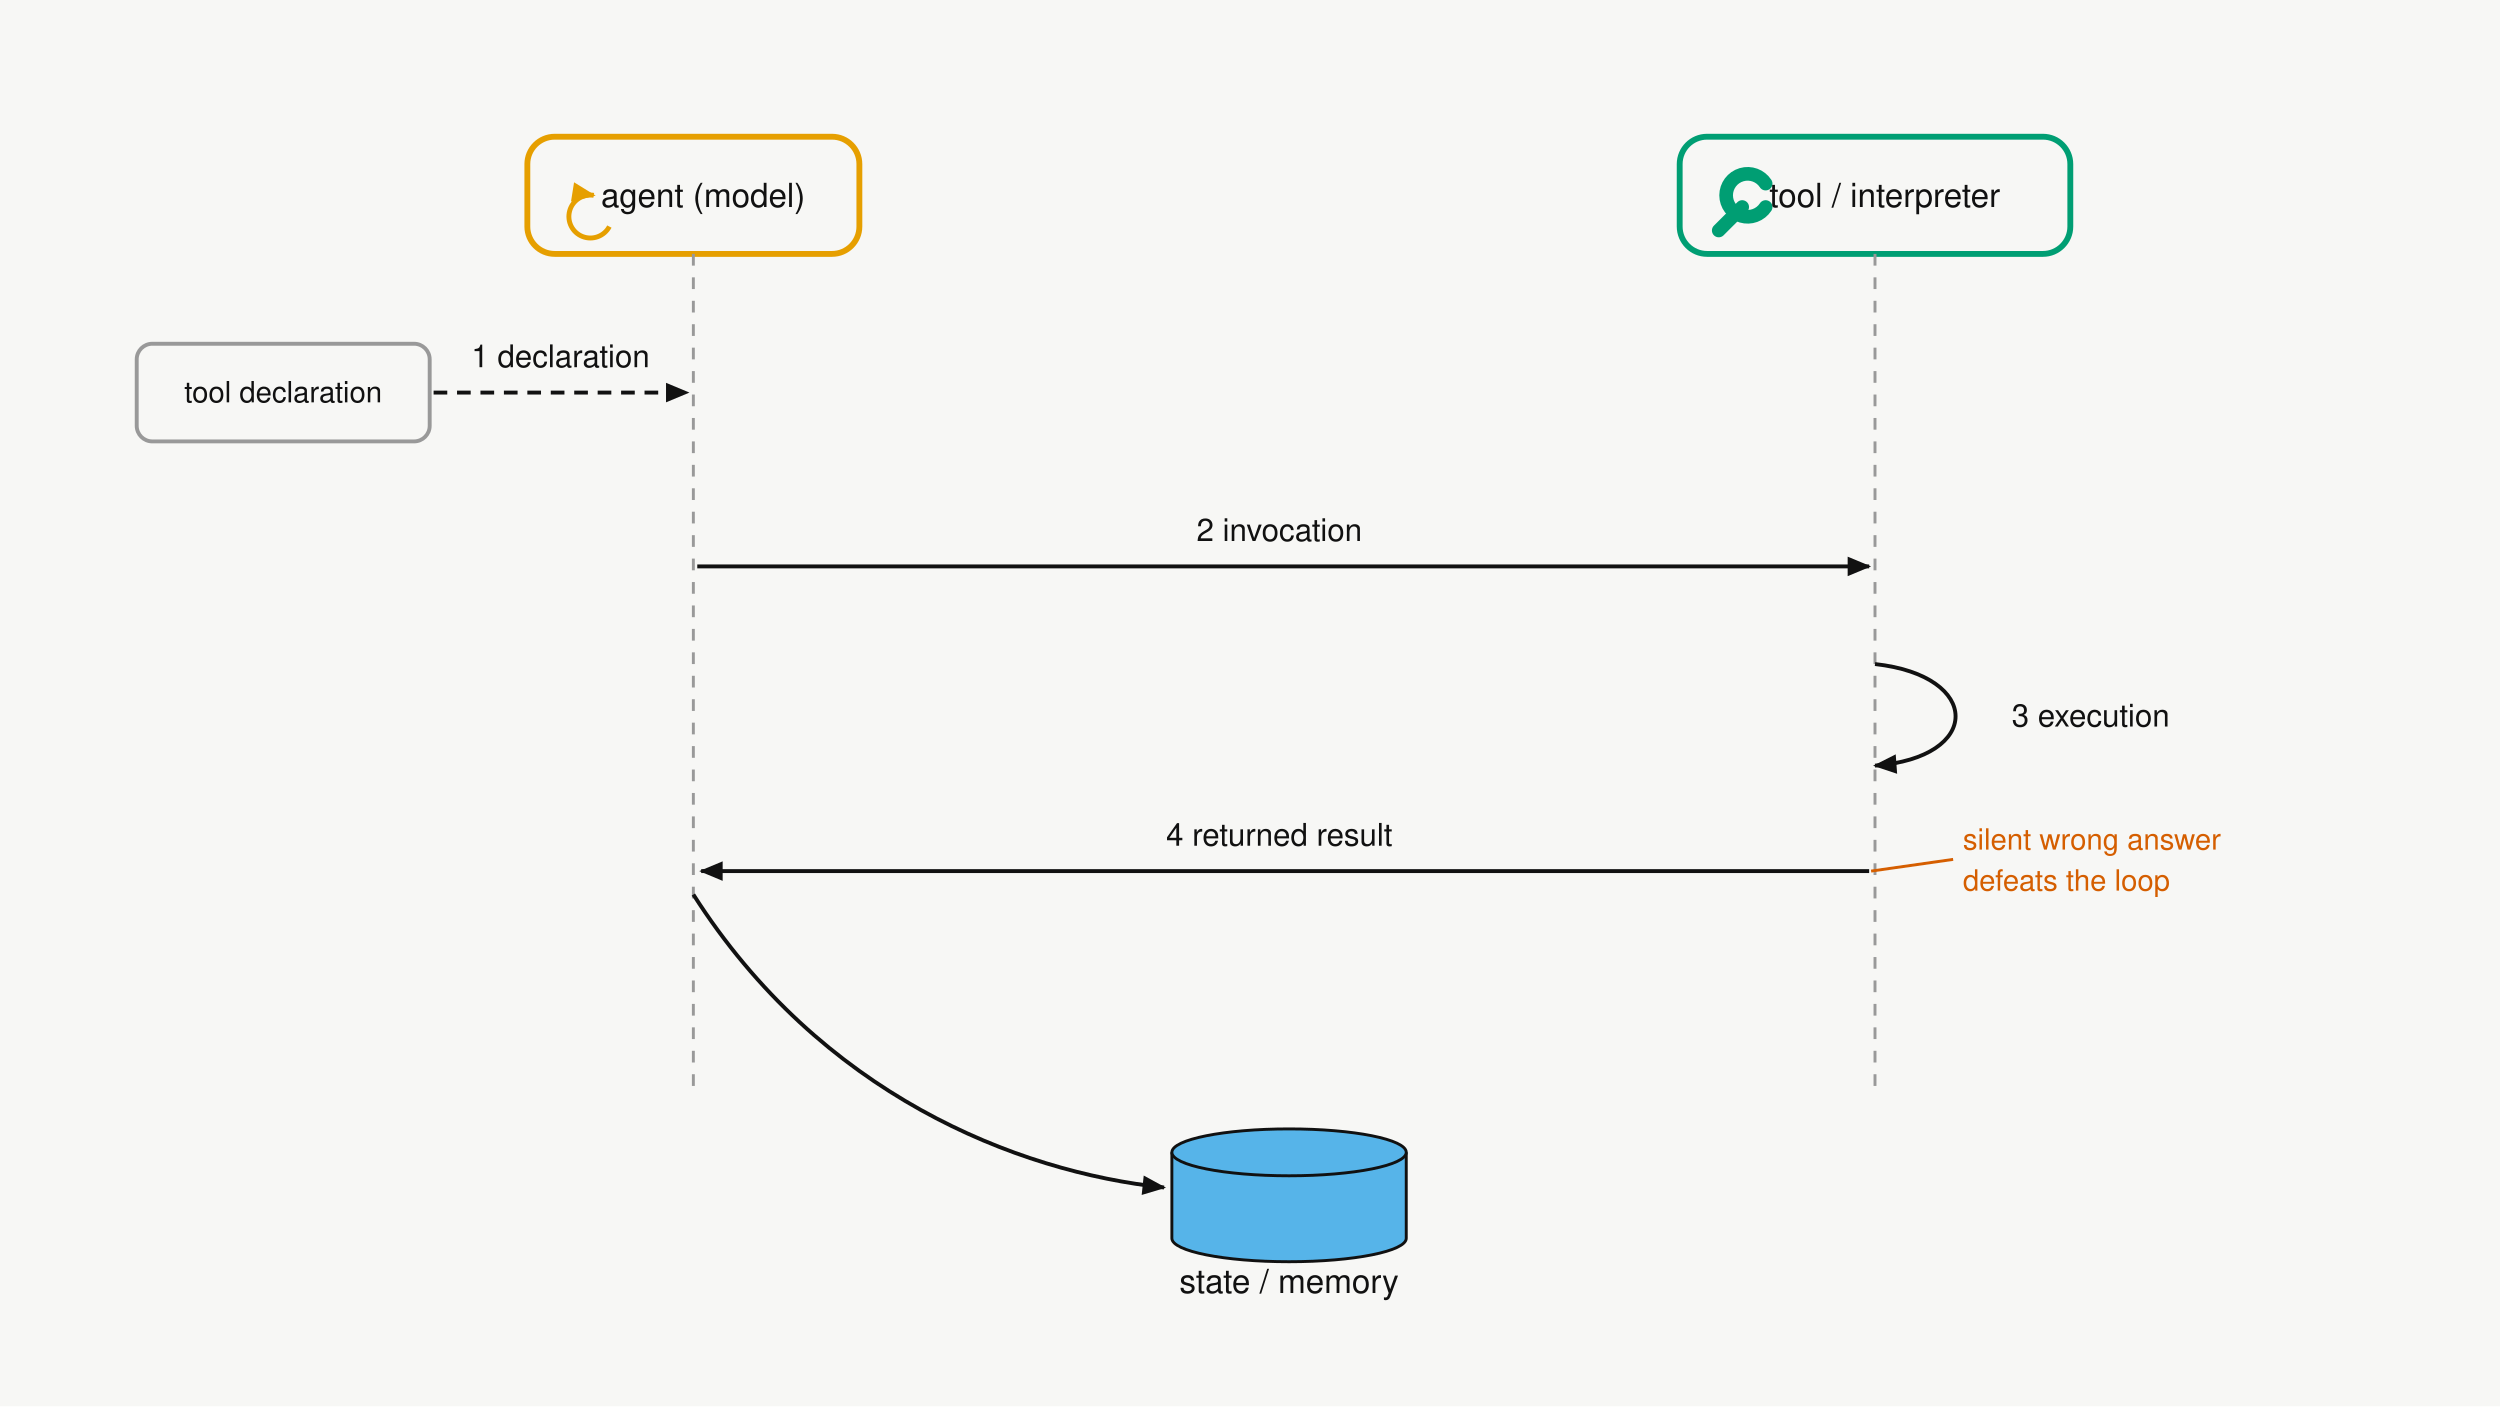
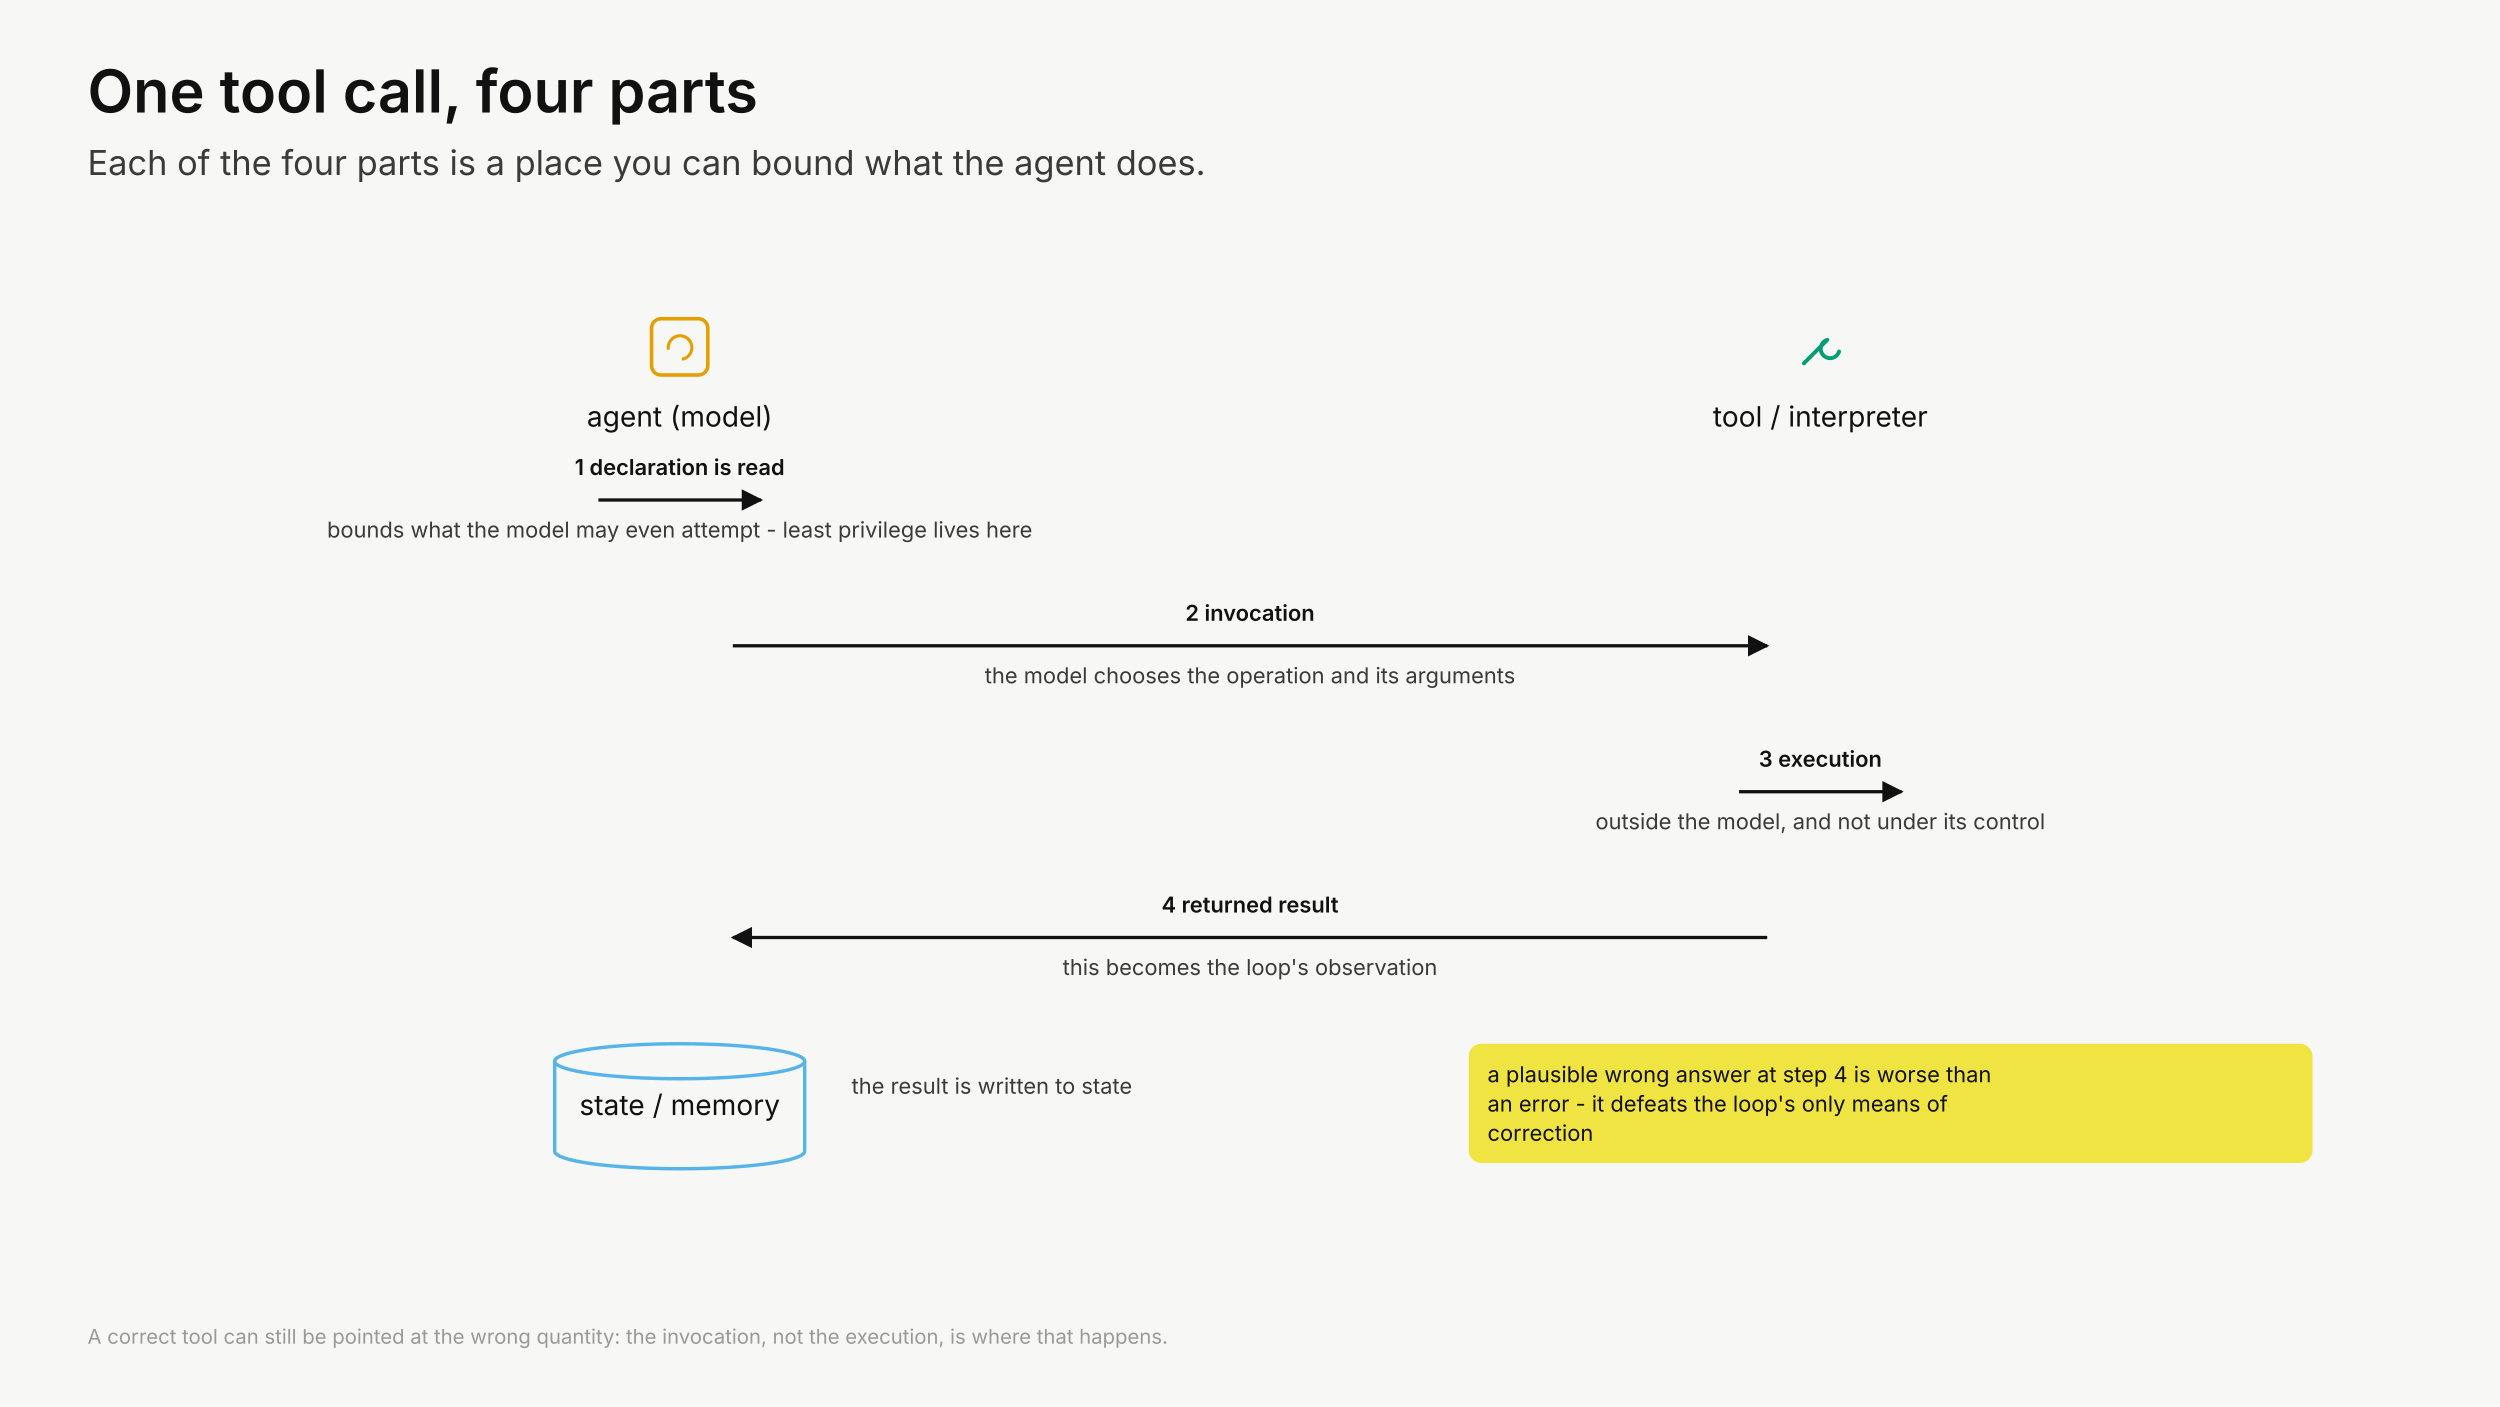
- <svg xmlns="http://www.w3.org/2000/svg" width="1280" height="720" viewBox="0 0 1280 720" font-family="Helvetica, Arial, sans-serif">
+ <svg xmlns="http://www.w3.org/2000/svg" width="1600" height="900" viewBox="0 0 1600 900" role="img">
  <defs>
-     <marker id="ah" markerWidth="12" markerHeight="10" refX="11" refY="5" orient="auto" markerUnits="userSpaceOnUse">
-       <path d="M0,0 L12,5 L0,10 Z" fill="#111111" />
-     </marker>
-     <marker id="ahO" markerWidth="12" markerHeight="10" refX="11" refY="5" orient="auto" markerUnits="userSpaceOnUse">
-       <path d="M0,0 L12,5 L0,10 Z" fill="#E69F00" />
+     <marker id="ah22" viewBox="0 0 10 10" refX="9" refY="5" markerWidth="6.5" markerHeight="6.5" orient="auto-start-reverse">
+       <path d="M0,0 L10,5 L0,10 z" fill="#111111" />
    </marker>
  </defs>
-   <rect width="1280" height="720" fill="#F7F7F5" />
-   <rect x="270" y="70" width="170" height="60" rx="14" fill="none" stroke="#E69F00" stroke-width="3" />
-   <path d="M312,116 A11,11 0 1 1 304,100" fill="none" stroke="#E69F00" stroke-width="2.5" marker-end="url(#ahO)" />
-   <text x="360" y="106" font-size="17" fill="#111111" text-anchor="middle">agent (model)</text>
-   <rect x="860" y="70" width="200" height="60" rx="14" fill="none" stroke="#009E73" stroke-width="3" />
-   <g stroke="#009E73" stroke-width="7" fill="none" stroke-linecap="round" transform="translate(898,100)">
-     <path d="M6,-6 A11,11 0 1 0 6,6" />
-     <path d="M-6,6 L-18,18" />
-   </g>
-   <text x="965" y="106" font-size="17" fill="#111111" text-anchor="middle">tool / interpreter</text>
-   <line x1="355" y1="130" x2="355" y2="560" stroke="#999999" stroke-width="1.5" stroke-dasharray="6 6" />
-   <line x1="960" y1="130" x2="960" y2="560" stroke="#999999" stroke-width="1.5" stroke-dasharray="6 6" />
-   <rect x="70" y="176" width="150" height="50" rx="8" fill="none" stroke="#999999" stroke-width="2" />
-   <text x="145" y="206" font-size="15" fill="#111111" text-anchor="middle">tool declaration</text>
-   <line x1="222" y1="201" x2="352" y2="201" stroke="#111111" stroke-width="2" stroke-dasharray="7 5" marker-end="url(#ah)" />
-   <text x="287" y="188" font-size="16" fill="#111111" text-anchor="middle">1 declaration</text>
-   <line x1="357" y1="290" x2="957" y2="290" stroke="#111111" stroke-width="2" marker-end="url(#ah)" />
-   <text x="655" y="277" font-size="16" fill="#111111" text-anchor="middle">2 invocation</text>
-   <path d="M960,340 C1015,346 1015,388 960,392" fill="none" stroke="#111111" stroke-width="2" marker-end="url(#ah)" />
-   <text x="1030" y="372" font-size="16" fill="#111111" text-anchor="start">3 execution</text>
-   <line x1="957" y1="446" x2="359" y2="446" stroke="#111111" stroke-width="2" marker-end="url(#ah)" />
-   <text x="655" y="433" font-size="16" fill="#111111" text-anchor="middle">4 returned result</text>
-   <path d="M355,458 C420,560 520,600 596,608" fill="none" stroke="#111111" stroke-width="2" marker-end="url(#ah)" />
-   <path d="M600,590 v44 a60,12 0 0 0 120,0 v-44" fill="#56B4E9" stroke="#111111" stroke-width="1.5" />
-   <ellipse cx="660" cy="590" rx="60" ry="12" fill="#56B4E9" stroke="#111111" stroke-width="1.5" />
-   <text x="660" y="662" font-size="17" fill="#111111" text-anchor="middle">state / memory</text>
-   <line x1="1000" y1="440" x2="958" y2="446" stroke="#D55E00" stroke-width="1.5" />
-   <text x="1005" y="435" font-size="15" fill="#D55E00" text-anchor="start">silent wrong answer</text>
-   <text x="1005" y="456" font-size="15" fill="#D55E00" text-anchor="start">defeats the loop</text>
+   <rect width="1600" height="900" fill="#F7F7F5" />
+   <text x="56.0" y="72.0" font-family="Inter, 'Helvetica Neue', Helvetica, Arial, sans-serif" font-size="38" fill="#111111" font-weight="600" text-anchor="start">One tool call, four parts</text>
+   <text x="56.0" y="112.0" font-family="Inter, 'Helvetica Neue', Helvetica, Arial, sans-serif" font-size="22" fill="#3A3A3A" font-weight="400" text-anchor="start">Each of the four parts is a place you can bound what the agent does.</text>
+   <rect x="417.0" y="204.0" width="36.0" height="36.0" rx="6" fill="none" stroke="#E69F00" stroke-width="2.3" />
+   <path d="M427.8,223.8 a7.56,7.56 0 1 1 8.64,6.12" fill="none" stroke="#E69F00" stroke-width="2" />
+   <text x="435.0" y="273.0" font-family="Inter, 'Helvetica Neue', Helvetica, Arial, sans-serif" font-size="18" fill="#111111" font-weight="400" text-anchor="middle">agent (model)</text>
+   <path d="M1154.5,232.5 l14.25,-14.25 M1169.5,217.5 a6.0,6.0 0 1 0 7.5,7.5" fill="none" stroke="#009E73" stroke-width="2.5" stroke-linecap="round" />
+   <text x="1165.0" y="273.0" font-family="Inter, 'Helvetica Neue', Helvetica, Arial, sans-serif" font-size="18" fill="#111111" font-weight="400" text-anchor="middle">tool / interpreter</text>
+   <line x1="383.0" y1="320.0" x2="487.0" y2="320.0" stroke="#111111" stroke-width="2.1" marker-end="url(#ah22)" />
+   <text x="435.0" y="304.0" font-family="Inter, 'Helvetica Neue', Helvetica, Arial, sans-serif" font-size="14" fill="#111111" font-weight="600" text-anchor="middle">1 declaration is read</text>
+   <text x="435.0" y="344.0" font-family="Inter, 'Helvetica Neue', Helvetica, Arial, sans-serif" font-size="14" fill="#3A3A3A" font-weight="400" text-anchor="middle">bounds what the model may even attempt - least privilege lives here</text>
+   <line x1="469.0" y1="413.3" x2="1131.0" y2="413.3" stroke="#111111" stroke-width="2.1" marker-end="url(#ah22)" />
+   <text x="800.0" y="397.3" font-family="Inter, 'Helvetica Neue', Helvetica, Arial, sans-serif" font-size="14" fill="#111111" font-weight="600" text-anchor="middle">2 invocation</text>
+   <text x="800.0" y="437.3" font-family="Inter, 'Helvetica Neue', Helvetica, Arial, sans-serif" font-size="14" fill="#3A3A3A" font-weight="400" text-anchor="middle">the model chooses the operation and its arguments</text>
+   <line x1="1113.0" y1="506.7" x2="1217.0" y2="506.7" stroke="#111111" stroke-width="2.1" marker-end="url(#ah22)" />
+   <text x="1165.0" y="490.7" font-family="Inter, 'Helvetica Neue', Helvetica, Arial, sans-serif" font-size="14" fill="#111111" font-weight="600" text-anchor="middle">3 execution</text>
+   <text x="1165.0" y="530.7" font-family="Inter, 'Helvetica Neue', Helvetica, Arial, sans-serif" font-size="14" fill="#3A3A3A" font-weight="400" text-anchor="middle">outside the model, and not under its control</text>
+   <line x1="1131.0" y1="600.0" x2="469.0" y2="600.0" stroke="#111111" stroke-width="2.1" marker-end="url(#ah22)" />
+   <text x="800.0" y="584.0" font-family="Inter, 'Helvetica Neue', Helvetica, Arial, sans-serif" font-size="14" fill="#111111" font-weight="600" text-anchor="middle">4 returned result</text>
+   <text x="800.0" y="624.0" font-family="Inter, 'Helvetica Neue', Helvetica, Arial, sans-serif" font-size="14" fill="#3A3A3A" font-weight="400" text-anchor="middle">this becomes the loop's observation</text>
+   <path d="M355.0,679.2 a80.0,11.2 0 0 1 160,0 v57.6 a80.0,11.2 0 0 1 -160,0 z" fill="none" stroke="#56B4E9" stroke-width="2.2" />
+   <path d="M355.0,679.2 a80.0,11.2 0 0 0 160,0" fill="none" stroke="#56B4E9" stroke-width="2.2" />
+   <text x="435.0" y="713.6" font-family="Inter, 'Helvetica Neue', Helvetica, Arial, sans-serif" font-size="18" fill="#111111" font-weight="400" text-anchor="middle">state / memory</text>
+   <text x="545.0" y="700.0" font-family="Inter, 'Helvetica Neue', Helvetica, Arial, sans-serif" font-size="14" fill="#3A3A3A" font-weight="400" text-anchor="start">the result is written to state</text>
+   <rect x="940.0" y="668.0" width="540.0" height="76.3" rx="8" fill="#F0E442" stroke="none" />
+   <text x="952.0" y="692.6" font-family="Inter, 'Helvetica Neue', Helvetica, Arial, sans-serif" font-size="14" fill="#111111" font-weight="400" text-anchor="start">a plausible wrong answer at step 4 is worse than</text>
+   <text x="952.0" y="711.4" font-family="Inter, 'Helvetica Neue', Helvetica, Arial, sans-serif" font-size="14" fill="#111111" font-weight="400" text-anchor="start">an error - it defeats the loop's only means of</text>
+   <text x="952.0" y="730.1" font-family="Inter, 'Helvetica Neue', Helvetica, Arial, sans-serif" font-size="14" fill="#111111" font-weight="400" text-anchor="start">correction</text>
+   <text x="56.0" y="860.0" font-family="Inter, 'Helvetica Neue', Helvetica, Arial, sans-serif" font-size="13" fill="#999999" font-weight="400" text-anchor="start">A correct tool can still be pointed at the wrong quantity: the invocation, not the execution, is where that happens.</text>
</svg>
